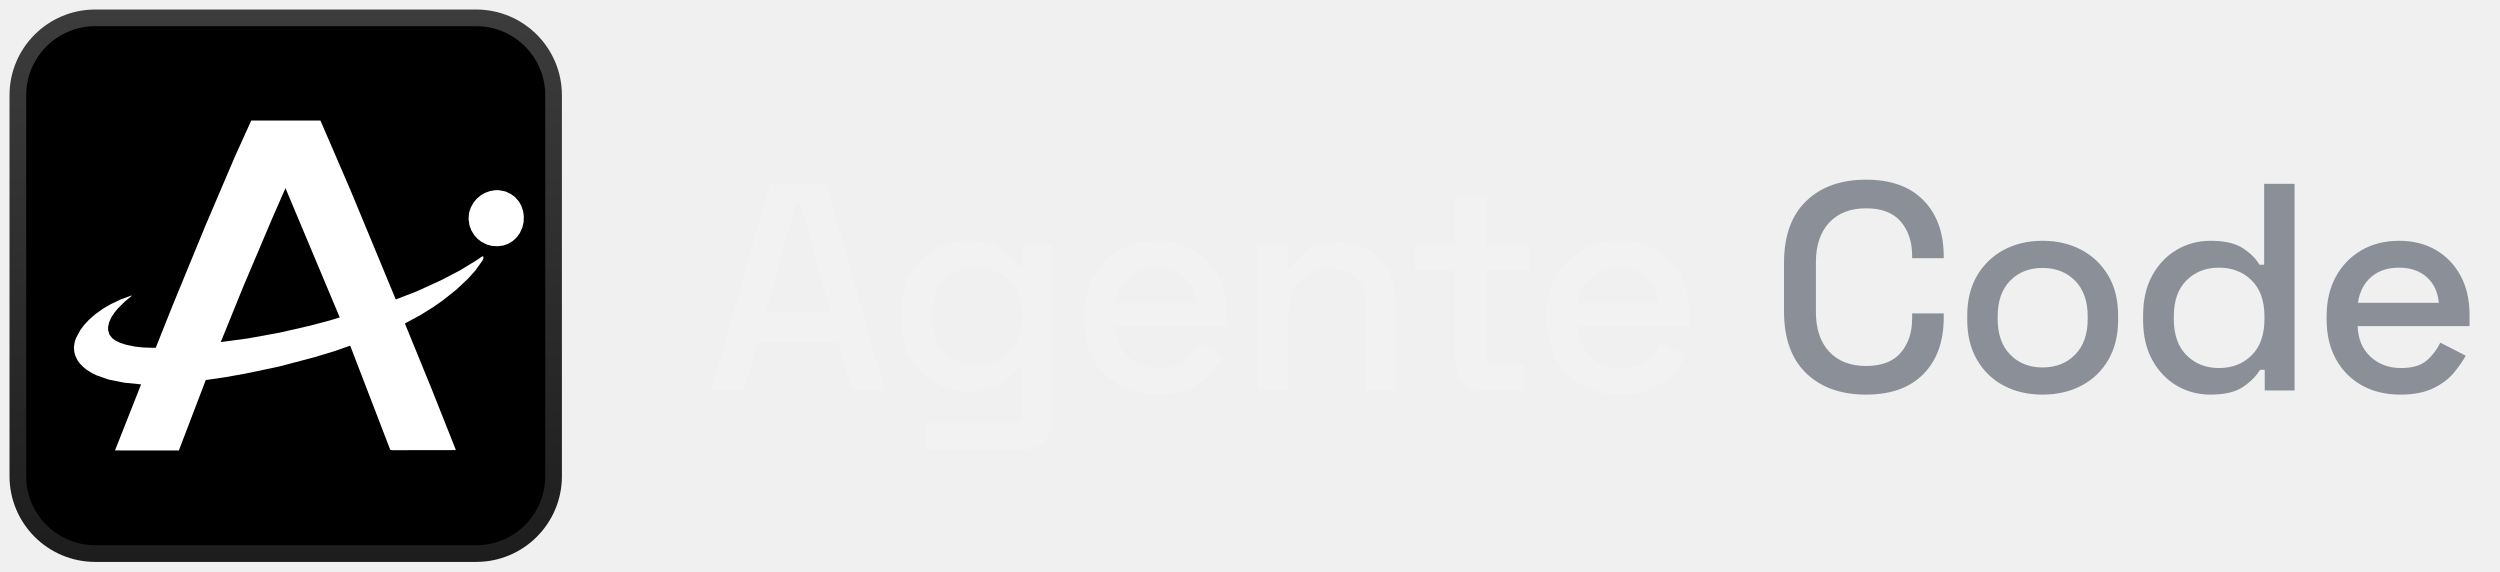
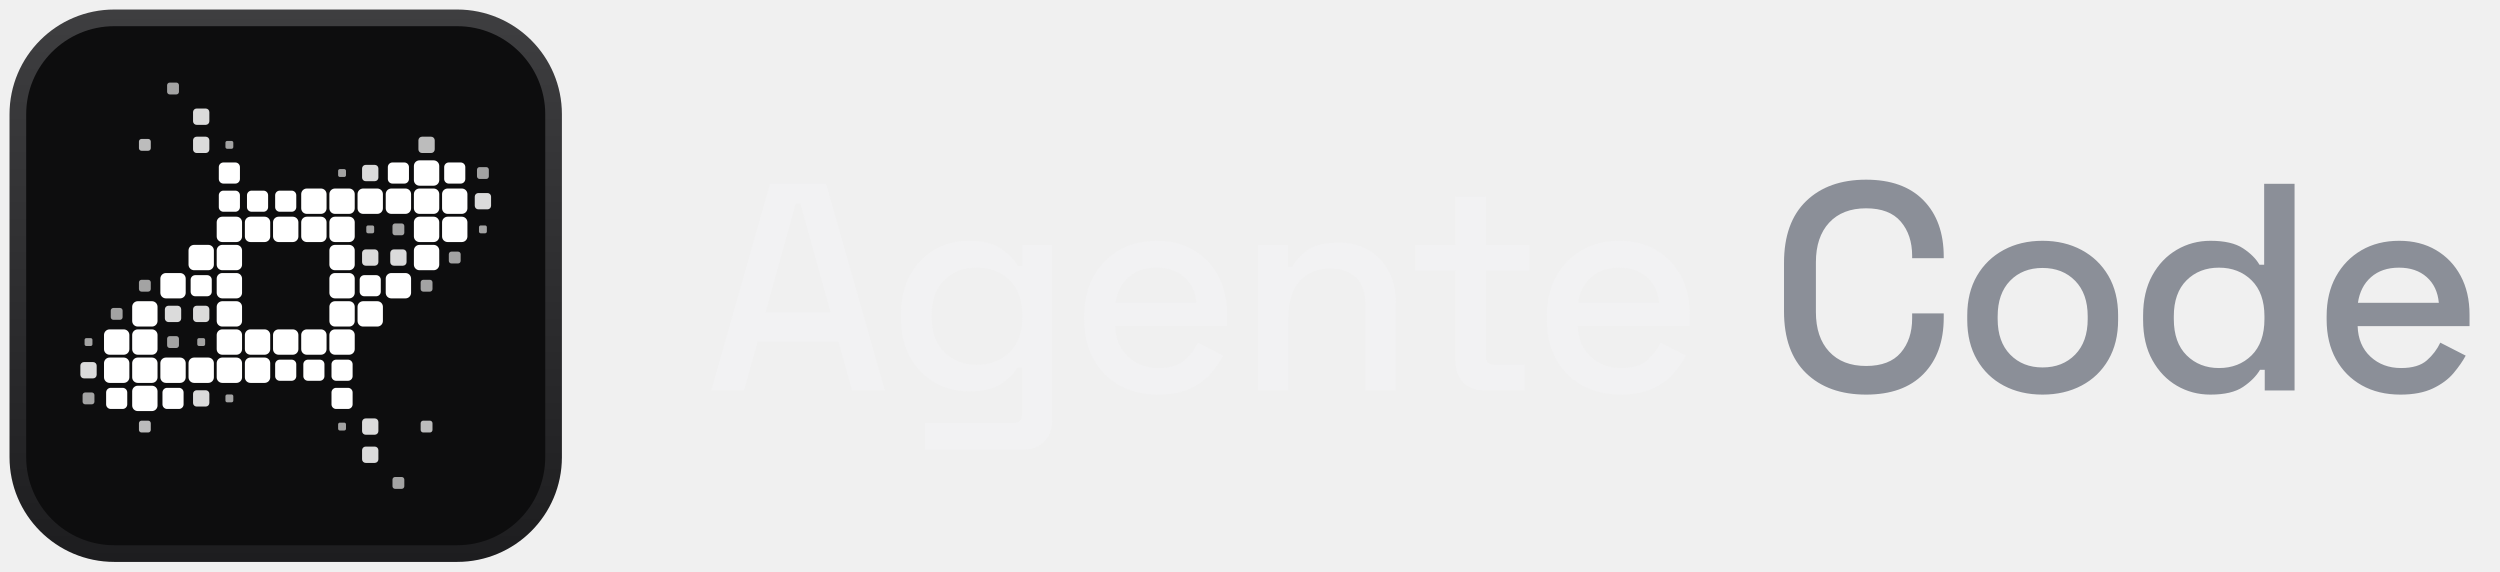
<svg xmlns="http://www.w3.org/2000/svg" width="525" height="120">
  <defs>
    <linearGradient id="rim" x1="0" y1="0" x2="0" y2="1" gradientUnits="userSpaceOnUse" gradientTransform="matrix(116 0 0 116 2 2)">
-       <stop offset="0" stop-color="#3c3c3c" />
-       <stop offset="1" stop-color="#1d1d1d" />
+       <stop offset="0" stop-color="#3e3e40" />
+       <stop offset="1" stop-color="#1d1d1f" />
    </linearGradient>
  </defs>
-   <path fill="url(#rim)" stroke="none" d="M 20 2 L 100 2 C 109.941 2 118 10.059 118 20 L 118 100 C 118 109.941 109.941 118 100 118 L 20 118 C 10.059 118 2 109.941 2 100 L 2 20 C 2 10.059 10.059 2 20 2 Z" />
-   <path fill="#000000" stroke="none" d="M 20 5.5 L 100 5.5 C 108.008 5.5 114.5 11.992 114.5 20 L 114.5 100 C 114.5 108.008 108.008 114.5 100 114.5 L 20 114.5 C 11.992 114.5 5.5 108.008 5.5 100 L 5.5 20 C 5.5 11.992 11.992 5.5 20 5.5 Z" />
-   <path fill="#ffffff" fill-rule="evenodd" stroke="none" d="M 52.76 25.31 L 67.29 25.31 L 73.65 40.05 L 83.11 62.88 L 87.42 61.23 L 92.68 58.82 L 96.7 56.72 L 100.14 54.61 L 101.2 53.88 L 101.39 53.83 L 101.53 53.92 L 101.51 54.31 L 101.33 54.69 L 99.86 56.77 L 98.28 58.52 L 95.93 60.74 L 93.06 63.03 L 91.15 64.38 L 88.37 66.12 L 85.12 67.88 L 85.05 67.99 L 90.68 81.77 L 95.74 94.52 L 82.34 94.54 L 81.96 94.48 L 73.65 72.87 L 73.54 72.64 L 73.44 72.62 L 70.48 73.66 L 66.17 74.98 L 58.52 76.99 L 51.63 78.44 L 47.32 79.21 L 43.21 79.81 L 37.56 94.6 L 24.15 94.59 L 29.63 80.72 L 26.08 80.36 L 22.73 79.69 L 20.24 78.8 L 19.28 78.33 L 18.23 77.68 L 17.39 76.99 L 16.67 76.22 L 16.27 75.65 L 15.81 74.69 L 15.6 73.92 L 15.52 72.87 L 15.71 71.72 L 15.98 70.96 L 16.86 69.33 L 17.64 68.28 L 18.71 67.12 L 20.05 65.95 L 21.67 64.8 L 23.3 63.86 L 25.31 62.9 L 27.61 62.05 L 27.64 62.15 L 26.27 63.28 L 24.74 64.79 L 24.07 65.6 L 23.38 66.65 L 22.91 67.7 L 22.7 68.66 L 22.71 69.33 L 22.99 70.29 L 23.59 71.04 L 24.26 71.53 L 25.31 72.03 L 26.46 72.39 L 28.37 72.79 L 30 72.97 L 32.58 73.05 L 32.73 72.97 L 36.28 64.07 L 43.09 47.51 L 49.33 32.88 Z M 59.95 39.51 L 57.24 45.69 L 51.03 60.33 L 46.36 71.84 L 52.11 71.06 L 58.8 69.84 L 65.12 68.39 L 69.43 67.25 L 71.34 66.65 Z M 103.89 39.95 L 104.74 39.93 L 106.17 40.21 L 107.22 40.71 L 108.09 41.32 L 108.99 42.34 L 109.47 43.21 L 109.86 44.35 L 110 45.41 L 109.96 46.65 L 109.69 47.8 L 109.16 48.95 L 108.47 49.89 L 107.7 50.6 L 106.75 51.18 L 105.79 51.54 L 104.55 51.71 L 103.3 51.64 L 102.25 51.36 L 101.1 50.78 L 100.24 50.12 L 99.55 49.33 L 98.98 48.37 L 98.58 47.32 L 98.4 45.98 L 98.49 44.74 L 98.86 43.59 L 99.44 42.54 L 100.05 41.81 L 101 40.98 L 101.87 40.49 L 102.92 40.12 Z" />
+   <path fill="url(#rim)" stroke="none" d="M 24 2 L 96 2 C 108.15 2 118 11.85 118 24 L 118 96 C 118 108.15 108.15 118 96 118 L 24 118 C 11.85 118 2 108.15 2 96 L 2 24 C 2 11.85 11.85 2 24 2 Z" />
+   <path fill="#0d0d0e" stroke="none" d="M 24 5.5 L 96 5.5 C 106.217 5.5 114.5 13.783 114.5 24 L 114.5 96 C 114.5 106.217 106.217 114.5 96 114.5 L 24 114.5 C 13.783 114.5 5.5 106.217 5.5 96 L 5.5 24 C 5.5 13.783 13.783 5.5 24 5.5 Z" />
+   <g transform="matrix(0.87 0 0 0.87 7.8 7.8)">
+     <path fill="#ffffff" fill-opacity="0.62" stroke="none" d="M 32 10.97 L 33.6 10.97 C 33.767 10.97 33.927 11.036 34.045 11.155 C 34.164 11.273 34.23 11.433 34.23 11.6 L 34.23 13.2 C 34.23 13.367 34.164 13.527 34.045 13.645 C 33.927 13.764 33.767 13.83 33.6 13.83 L 32 13.83 C 31.652 13.83 31.37 13.548 31.37 13.2 L 31.37 11.6 C 31.37 11.252 31.652 10.97 32 10.97 Z" />
+     <path fill="#ffffff" fill-opacity="0.85" stroke="none" d="M 38.5 17.23 L 40.7 17.23 C 41.18 17.23 41.57 17.62 41.57 18.1 L 41.57 20.3 C 41.57 20.78 41.18 21.17 40.7 21.17 L 38.5 21.17 C 38.02 21.17 37.63 20.78 37.63 20.3 L 37.63 18.1 C 37.63 17.62 38.02 17.23 38.5 17.23 Z" />
+     <path fill="#ffffff" fill-opacity="0.72" stroke="none" d="M 25.2 24.57 L 26.8 24.57 C 27.148 24.57 27.43 24.852 27.43 25.2 L 27.43 26.8 C 27.43 27.148 27.148 27.43 26.8 27.43 L 25.2 27.43 C 24.852 27.43 24.57 27.148 24.57 26.8 L 24.57 25.2 C 24.57 24.852 24.852 24.57 25.2 24.57 Z" />
+     <path fill="#ffffff" fill-opacity="0.85" stroke="none" d="M 38.5 24.03 L 40.7 24.03 C 41.18 24.03 41.57 24.42 41.57 24.9 L 41.57 27.1 C 41.57 27.58 41.18 27.97 40.7 27.97 L 38.5 27.97 C 38.02 27.97 37.63 27.58 37.63 27.1 L 37.63 24.9 C 37.63 24.42 38.02 24.03 38.5 24.03 Z" />
+     <path fill="#ffffff" fill-opacity="0.62" stroke="none" d="M 45.87 25.05 L 46.93 25.05 C 47.162 25.05 47.35 25.238 47.35 25.47 L 47.35 26.53 C 47.35 26.762 47.162 26.95 46.93 26.95 L 45.87 26.95 C 45.638 26.95 45.45 26.762 45.45 26.53 L 45.45 25.47 C 45.45 25.238 45.638 25.05 45.87 25.05 Z" />
+     <path fill="#ffffff" fill-opacity="0.72" stroke="none" d="M 92.9 24.03 L 95.1 24.03 C 95.331 24.03 95.552 24.122 95.715 24.285 C 95.878 24.448 95.97 24.669 95.97 24.9 L 95.97 27.1 C 95.97 27.331 95.878 27.552 95.715 27.715 C 95.552 27.878 95.331 27.97 95.1 27.97 L 92.9 27.97 C 92.669 27.97 92.448 27.878 92.285 27.715 C 92.122 27.552 92.03 27.331 92.03 27.1 L 92.03 24.9 C 92.03 24.669 92.122 24.448 92.285 24.285 C 92.448 24.122 92.669 24.03 92.9 24.03 Z" />
+     <path fill="#ffffff" stroke="none" d="M 44.97 30.25 L 47.83 30.25 C 48.449 30.25 48.95 30.751 48.95 31.37 L 48.95 34.23 C 48.95 34.849 48.449 35.35 47.83 35.35 L 44.97 35.35 C 44.351 35.35 43.85 34.849 43.85 34.23 L 43.85 31.37 C 43.85 30.751 44.351 30.25 44.97 30.25 Z" />
+     <path fill="#ffffff" fill-opacity="0.62" stroke="none" d="M 73.07 31.85 L 74.13 31.85 C 74.362 31.85 74.55 32.038 74.55 32.27 L 74.55 33.33 C 74.55 33.562 74.362 33.75 74.13 33.75 L 73.07 33.75 C 72.838 33.75 72.65 33.562 72.65 33.33 L 72.65 32.27 C 72.65 32.038 72.838 31.85 73.07 31.85 Z" />
+     <path fill="#ffffff" fill-opacity="0.85" stroke="none" d="M 79.3 30.83 L 81.5 30.83 C 81.731 30.83 81.952 30.922 82.115 31.085 C 82.278 31.248 82.37 31.469 82.37 31.7 L 82.37 33.9 C 82.37 34.131 82.278 34.352 82.115 34.515 C 81.952 34.678 81.731 34.77 81.5 34.77 L 79.3 34.77 C 79.069 34.77 78.848 34.678 78.685 34.515 C 78.522 34.352 78.43 34.131 78.43 33.9 L 78.43 31.7 C 78.43 31.469 78.522 31.248 78.685 31.085 C 78.848 30.922 79.069 30.83 79.3 30.83 Z" />
+     <path fill="#ffffff" stroke="none" d="M 85.77 30.25 L 88.63 30.25 C 88.927 30.25 89.212 30.368 89.422 30.578 C 89.632 30.788 89.75 31.073 89.75 31.37 L 89.75 34.23 C 89.75 34.527 89.632 34.812 89.422 35.022 C 89.212 35.232 88.927 35.35 88.63 35.35 L 85.77 35.35 C 85.473 35.35 85.188 35.232 84.978 35.022 C 84.768 34.812 84.65 34.527 84.65 34.23 L 84.65 31.37 C 84.65 31.073 84.768 30.788 84.978 30.578 C 85.188 30.368 85.473 30.25 85.77 30.25 Z" />
+     <path fill="#ffffff" stroke="none" d="M 92.29 29.74 L 95.71 29.74 C 96.456 29.74 97.06 30.344 97.06 31.09 L 97.06 34.51 C 97.06 35.256 96.456 35.86 95.71 35.86 L 92.29 35.86 C 91.544 35.86 90.94 35.256 90.94 34.51 L 90.94 31.09 C 90.94 30.344 91.544 29.74 92.29 29.74 Z" />
+     <path fill="#ffffff" stroke="none" d="M 99.37 30.25 L 102.23 30.25 C 102.527 30.25 102.812 30.368 103.022 30.578 C 103.232 30.788 103.35 31.073 103.35 31.37 L 103.35 34.23 C 103.35 34.527 103.232 34.812 103.022 35.022 C 102.812 35.232 102.527 35.35 102.23 35.35 L 99.37 35.35 C 99.073 35.35 98.788 35.232 98.578 35.022 C 98.368 34.812 98.25 34.527 98.25 34.23 L 98.25 31.37 C 98.25 31.073 98.368 30.788 98.578 30.578 C 98.788 30.368 99.073 30.25 99.37 30.25 Z" />
+     <path fill="#ffffff" fill-opacity="0.62" stroke="none" d="M 106.8 31.37 L 108.4 31.37 C 108.748 31.37 109.03 31.652 109.03 32 L 109.03 33.6 C 109.03 33.948 108.748 34.23 108.4 34.23 L 106.8 34.23 C 106.452 34.23 106.17 33.948 106.17 33.6 L 106.17 32 C 106.17 31.652 106.452 31.37 106.8 31.37 Z" />
+     <path fill="#ffffff" stroke="none" d="M 44.97 37.05 L 47.83 37.05 C 48.449 37.05 48.95 37.551 48.95 38.17 L 48.95 41.03 C 48.95 41.649 48.449 42.15 47.83 42.15 L 44.97 42.15 C 44.351 42.15 43.85 41.649 43.85 41.03 L 43.85 38.17 C 43.85 37.551 44.351 37.05 44.97 37.05 Z" />
+     <path fill="#ffffff" stroke="none" d="M 51.77 37.05 L 54.63 37.05 C 55.249 37.05 55.75 37.551 55.75 38.17 L 55.75 41.03 C 55.75 41.649 55.249 42.15 54.63 42.15 L 51.77 42.15 C 51.151 42.15 50.65 41.649 50.65 41.03 L 50.65 38.17 C 50.65 37.551 51.151 37.05 51.77 37.05 Z" />
+     <path fill="#ffffff" stroke="none" d="M 58.57 37.05 L 61.43 37.05 C 62.049 37.05 62.55 37.551 62.55 38.17 L 62.55 41.03 C 62.55 41.649 62.049 42.15 61.43 42.15 L 58.57 42.15 C 57.951 42.15 57.45 41.649 57.45 41.03 L 57.45 38.17 C 57.45 37.551 57.951 37.05 58.57 37.05 Z" />
+     <path fill="#ffffff" stroke="none" d="M 65.09 36.54 L 68.51 36.54 C 69.256 36.54 69.86 37.144 69.86 37.89 L 69.86 41.31 C 69.86 42.056 69.256 42.66 68.51 42.66 L 65.09 42.66 C 64.732 42.66 64.389 42.518 64.135 42.265 C 63.882 42.011 63.74 41.668 63.74 41.31 L 63.74 37.89 C 63.74 37.532 63.882 37.189 64.135 36.935 C 64.389 36.682 64.732 36.54 65.09 36.54 Z" />
+     <path fill="#ffffff" stroke="none" d="M 71.89 36.54 L 75.31 36.54 C 76.056 36.54 76.66 37.144 76.66 37.89 L 76.66 41.31 C 76.66 42.056 76.056 42.66 75.31 42.66 L 71.89 42.66 C 71.144 42.66 70.54 42.056 70.54 41.31 L 70.54 37.89 C 70.54 37.144 71.144 36.54 71.89 36.54 Z" />
+     <path fill="#ffffff" stroke="none" d="M 78.69 36.54 L 82.11 36.54 C 82.856 36.54 83.46 37.144 83.46 37.89 L 83.46 41.31 C 83.46 42.056 82.856 42.66 82.11 42.66 L 78.69 42.66 C 77.944 42.66 77.34 42.056 77.34 41.31 L 77.34 37.89 C 77.34 37.144 77.944 36.54 78.69 36.54 Z" />
+     <path fill="#ffffff" stroke="none" d="M 85.49 36.54 L 88.91 36.54 C 89.656 36.54 90.26 37.144 90.26 37.89 L 90.26 41.31 C 90.26 42.056 89.656 42.66 88.91 42.66 L 85.49 42.66 C 84.744 42.66 84.14 42.056 84.14 41.31 L 84.14 37.89 C 84.14 37.144 84.744 36.54 85.49 36.54 Z" />
+     <path fill="#ffffff" stroke="none" d="M 92.29 36.54 L 95.71 36.54 C 96.456 36.54 97.06 37.144 97.06 37.89 L 97.06 41.31 C 97.06 42.056 96.456 42.66 95.71 42.66 L 92.29 42.66 C 91.544 42.66 90.94 42.056 90.94 41.31 L 90.94 37.89 C 90.94 37.144 91.544 36.54 92.29 36.54 Z" />
+     <path fill="#ffffff" stroke="none" d="M 99.09 36.54 L 102.51 36.54 C 103.256 36.54 103.86 37.144 103.86 37.89 L 103.86 41.31 C 103.86 42.056 103.256 42.66 102.51 42.66 L 99.09 42.66 C 98.344 42.66 97.74 42.056 97.74 41.31 L 97.74 37.89 C 97.74 37.144 98.344 36.54 99.09 36.54 Z" />
+     <path fill="#ffffff" fill-opacity="0.85" stroke="none" d="M 106.5 37.63 L 108.7 37.63 C 108.931 37.63 109.152 37.722 109.315 37.885 C 109.478 38.048 109.57 38.269 109.57 38.5 L 109.57 40.7 C 109.57 40.931 109.478 41.152 109.315 41.315 C 109.152 41.478 108.931 41.57 108.7 41.57 L 106.5 41.57 C 106.269 41.57 106.048 41.478 105.885 41.315 C 105.722 41.152 105.63 40.931 105.63 40.7 L 105.63 38.5 C 105.63 38.269 105.722 38.048 105.885 37.885 C 106.048 37.722 106.269 37.63 106.5 37.63 Z" />
+     <path fill="#ffffff" stroke="none" d="M 44.69 43.34 L 48.11 43.34 C 48.856 43.34 49.46 43.944 49.46 44.69 L 49.46 48.11 C 49.46 48.856 48.856 49.46 48.11 49.46 L 44.69 49.46 C 43.944 49.46 43.34 48.856 43.34 48.11 L 43.34 44.69 C 43.34 43.944 43.944 43.34 44.69 43.34 Z" />
+     <path fill="#ffffff" stroke="none" d="M 51.49 43.34 L 54.91 43.34 C 55.656 43.34 56.26 43.944 56.26 44.69 L 56.26 48.11 C 56.26 48.856 55.656 49.46 54.91 49.46 L 51.49 49.46 C 50.744 49.46 50.14 48.856 50.14 48.11 L 50.14 44.69 C 50.14 43.944 50.744 43.34 51.49 43.34 Z" />
+     <path fill="#ffffff" stroke="none" d="M 58.29 43.34 L 61.71 43.34 C 62.456 43.34 63.06 43.944 63.06 44.69 L 63.06 48.11 C 63.06 48.856 62.456 49.46 61.71 49.46 L 58.29 49.46 C 57.544 49.46 56.94 48.856 56.94 48.11 L 56.94 44.69 C 56.94 43.944 57.544 43.34 58.29 43.34 Z" />
+     <path fill="#ffffff" stroke="none" d="M 65.09 43.34 L 68.51 43.34 C 69.256 43.34 69.86 43.944 69.86 44.69 L 69.86 48.11 C 69.86 48.856 69.256 49.46 68.51 49.46 L 65.09 49.46 C 64.732 49.46 64.389 49.318 64.135 49.065 C 63.882 48.811 63.74 48.468 63.74 48.11 L 63.74 44.69 C 63.74 44.332 63.882 43.989 64.135 43.735 C 64.389 43.482 64.732 43.34 65.09 43.34 Z" />
+     <path fill="#ffffff" stroke="none" d="M 71.89 43.34 L 75.31 43.34 C 76.056 43.34 76.66 43.944 76.66 44.69 L 76.66 48.11 C 76.66 48.856 76.056 49.46 75.31 49.46 L 71.89 49.46 C 71.144 49.46 70.54 48.856 70.54 48.11 L 70.54 44.69 C 70.54 43.944 71.144 43.34 71.89 43.34 Z" />
+     <path fill="#ffffff" fill-opacity="0.62" stroke="none" d="M 79.87 45.45 L 80.93 45.45 C 81.162 45.45 81.35 45.638 81.35 45.87 L 81.35 46.93 C 81.35 47.162 81.162 47.35 80.93 47.35 L 79.87 47.35 C 79.638 47.35 79.45 47.162 79.45 46.93 L 79.45 45.87 C 79.45 45.638 79.638 45.45 79.87 45.45 Z" />
+     <path fill="#ffffff" fill-opacity="0.62" stroke="none" d="M 86.4 44.97 L 88 44.97 C 88.348 44.97 88.63 45.252 88.63 45.6 L 88.63 47.2 C 88.63 47.548 88.348 47.83 88 47.83 L 86.4 47.83 C 86.052 47.83 85.77 47.548 85.77 47.2 L 85.77 45.6 C 85.77 45.252 86.052 44.97 86.4 44.97 Z" />
+     <path fill="#ffffff" stroke="none" d="M 92.29 43.34 L 95.71 43.34 C 96.456 43.34 97.06 43.944 97.06 44.69 L 97.06 48.11 C 97.06 48.856 96.456 49.46 95.71 49.46 L 92.29 49.46 C 91.544 49.46 90.94 48.856 90.94 48.11 L 90.94 44.69 C 90.94 43.944 91.544 43.34 92.29 43.34 Z" />
+     <path fill="#ffffff" stroke="none" d="M 99.09 43.34 L 102.51 43.34 C 103.256 43.34 103.86 43.944 103.86 44.69 L 103.86 48.11 C 103.86 48.856 103.256 49.46 102.51 49.46 L 99.09 49.46 C 98.344 49.46 97.74 48.856 97.74 48.11 L 97.74 44.69 C 97.74 43.944 98.344 43.34 99.09 43.34 Z" />
+     <path fill="#ffffff" fill-opacity="0.62" stroke="none" d="M 107.07 45.45 L 108.13 45.45 C 108.362 45.45 108.55 45.638 108.55 45.87 L 108.55 46.93 C 108.55 47.162 108.362 47.35 108.13 47.35 L 107.07 47.35 C 106.838 47.35 106.65 47.162 106.65 46.93 L 106.65 45.87 C 106.65 45.638 106.838 45.45 107.07 45.45 Z" />
+     <path fill="#ffffff" stroke="none" d="M 37.89 50.14 L 41.31 50.14 C 42.056 50.14 42.66 50.744 42.66 51.49 L 42.66 54.91 C 42.66 55.656 42.056 56.26 41.31 56.26 L 37.89 56.26 C 37.144 56.26 36.54 55.656 36.54 54.91 L 36.54 51.49 C 36.54 50.744 37.144 50.14 37.89 50.14 Z" />
+     <path fill="#ffffff" stroke="none" d="M 44.69 50.14 L 48.11 50.14 C 48.856 50.14 49.46 50.744 49.46 51.49 L 49.46 54.91 C 49.46 55.656 48.856 56.26 48.11 56.26 L 44.69 56.26 C 43.944 56.26 43.34 55.656 43.34 54.91 L 43.34 51.49 C 43.34 50.744 43.944 50.14 44.69 50.14 Z" />
+     <path fill="#ffffff" stroke="none" d="M 71.89 50.14 L 75.31 50.14 C 76.056 50.14 76.66 50.744 76.66 51.49 L 76.66 54.91 C 76.66 55.656 76.056 56.26 75.31 56.26 L 71.89 56.26 C 71.144 56.26 70.54 55.656 70.54 54.91 L 70.54 51.49 C 70.54 50.744 71.144 50.14 71.89 50.14 Z" />
+     <path fill="#ffffff" fill-opacity="0.85" stroke="none" d="M 79.3 51.23 L 81.5 51.23 C 81.731 51.23 81.952 51.322 82.115 51.485 C 82.278 51.648 82.37 51.869 82.37 52.1 L 82.37 54.3 C 82.37 54.531 82.278 54.752 82.115 54.915 C 81.952 55.078 81.731 55.17 81.5 55.17 L 79.3 55.17 C 79.069 55.17 78.848 55.078 78.685 54.915 C 78.522 54.752 78.43 54.531 78.43 54.3 L 78.43 52.1 C 78.43 51.869 78.522 51.648 78.685 51.485 C 78.848 51.322 79.069 51.23 79.3 51.23 Z" />
+     <path fill="#ffffff" fill-opacity="0.85" stroke="none" d="M 86.1 51.23 L 88.3 51.23 C 88.531 51.23 88.752 51.322 88.915 51.485 C 89.078 51.648 89.17 51.869 89.17 52.1 L 89.17 54.3 C 89.17 54.531 89.078 54.752 88.915 54.915 C 88.752 55.078 88.531 55.17 88.3 55.17 L 86.1 55.17 C 85.869 55.17 85.648 55.078 85.485 54.915 C 85.322 54.752 85.23 54.531 85.23 54.3 L 85.23 52.1 C 85.23 51.869 85.322 51.648 85.485 51.485 C 85.648 51.322 85.869 51.23 86.1 51.23 Z" />
+     <path fill="#ffffff" stroke="none" d="M 92.29 50.14 L 95.71 50.14 C 96.456 50.14 97.06 50.744 97.06 51.49 L 97.06 54.91 C 97.06 55.656 96.456 56.26 95.71 56.26 L 92.29 56.26 C 91.544 56.26 90.94 55.656 90.94 54.91 L 90.94 51.49 C 90.94 50.744 91.544 50.14 92.29 50.14 Z" />
+     <path fill="#ffffff" fill-opacity="0.62" stroke="none" d="M 100 51.77 L 101.6 51.77 C 101.948 51.77 102.23 52.052 102.23 52.4 L 102.23 54 C 102.23 54.348 101.948 54.63 101.6 54.63 L 100 54.63 C 99.652 54.63 99.37 54.348 99.37 54 L 99.37 52.4 C 99.37 52.052 99.652 51.77 100 51.77 Z" />
+     <path fill="#ffffff" fill-opacity="0.62" stroke="none" d="M 25.2 58.57 L 26.8 58.57 C 27.148 58.57 27.43 58.852 27.43 59.2 L 27.43 60.8 C 27.43 61.148 27.148 61.43 26.8 61.43 L 25.2 61.43 C 24.852 61.43 24.57 61.148 24.57 60.8 L 24.57 59.2 C 24.57 58.852 24.852 58.57 25.2 58.57 Z" />
+     <path fill="#ffffff" stroke="none" d="M 31.09 56.94 L 34.51 56.94 C 35.256 56.94 35.86 57.544 35.86 58.29 L 35.86 61.71 C 35.86 62.456 35.256 63.06 34.51 63.06 L 31.09 63.06 C 30.344 63.06 29.74 62.456 29.74 61.71 L 29.74 58.29 C 29.74 57.544 30.344 56.94 31.09 56.94 Z" />
+     <path fill="#ffffff" stroke="none" d="M 38.17 57.45 L 41.03 57.45 C 41.649 57.45 42.15 57.951 42.15 58.57 L 42.15 61.43 C 42.15 62.049 41.649 62.55 41.03 62.55 L 38.17 62.55 C 37.551 62.55 37.05 62.049 37.05 61.43 L 37.05 58.57 C 37.05 57.951 37.551 57.45 38.17 57.45 Z" />
+     <path fill="#ffffff" stroke="none" d="M 44.69 56.94 L 48.11 56.94 C 48.856 56.94 49.46 57.544 49.46 58.29 L 49.46 61.71 C 49.46 62.456 48.856 63.06 48.11 63.06 L 44.69 63.06 C 43.944 63.06 43.34 62.456 43.34 61.71 L 43.34 58.29 C 43.34 57.544 43.944 56.94 44.69 56.94 Z" />
+     <path fill="#ffffff" stroke="none" d="M 71.89 56.94 L 75.31 56.94 C 76.056 56.94 76.66 57.544 76.66 58.29 L 76.66 61.71 C 76.66 62.456 76.056 63.06 75.31 63.06 L 71.89 63.06 C 71.144 63.06 70.54 62.456 70.54 61.71 L 70.54 58.29 C 70.54 57.544 71.144 56.94 71.89 56.94 Z" />
+     <path fill="#ffffff" stroke="none" d="M 78.97 57.45 L 81.83 57.45 C 82.127 57.45 82.412 57.568 82.622 57.778 C 82.832 57.988 82.95 58.273 82.95 58.57 L 82.95 61.43 C 82.95 61.727 82.832 62.012 82.622 62.222 C 82.412 62.432 82.127 62.55 81.83 62.55 L 78.97 62.55 C 78.673 62.55 78.388 62.432 78.178 62.222 C 77.968 62.012 77.85 61.727 77.85 61.43 L 77.85 58.57 C 77.85 58.273 77.968 57.988 78.178 57.778 C 78.388 57.568 78.673 57.45 78.97 57.45 Z" />
+     <path fill="#ffffff" stroke="none" d="M 85.49 56.94 L 88.91 56.94 C 89.656 56.94 90.26 57.544 90.26 58.29 L 90.26 61.71 C 90.26 62.456 89.656 63.06 88.91 63.06 L 85.49 63.06 C 84.744 63.06 84.14 62.456 84.14 61.71 L 84.14 58.29 C 84.14 57.544 84.744 56.94 85.49 56.94 Z" />
+     <path fill="#ffffff" fill-opacity="0.62" stroke="none" d="M 93.2 58.57 L 94.8 58.57 C 95.148 58.57 95.43 58.852 95.43 59.2 L 95.43 60.8 C 95.43 61.148 95.148 61.43 94.8 61.43 L 93.2 61.43 C 92.852 61.43 92.57 61.148 92.57 60.8 L 92.57 59.2 C 92.57 58.852 92.852 58.57 93.2 58.57 Z" />
+     <path fill="#ffffff" fill-opacity="0.62" stroke="none" d="M 18.4 65.37 L 20 65.37 C 20.348 65.37 20.63 65.652 20.63 66 L 20.63 67.6 C 20.63 67.948 20.348 68.23 20 68.23 L 18.4 68.23 C 18.052 68.23 17.77 67.948 17.77 67.6 L 17.77 66 C 17.77 65.652 18.052 65.37 18.4 65.37 Z" />
+     <path fill="#ffffff" stroke="none" d="M 24.29 63.74 L 27.71 63.74 C 28.068 63.74 28.411 63.882 28.665 64.135 C 28.918 64.389 29.06 64.732 29.06 65.09 L 29.06 68.51 C 29.06 69.256 28.456 69.86 27.71 69.86 L 24.29 69.86 C 23.544 69.86 22.94 69.256 22.94 68.51 L 22.94 65.09 C 22.94 64.732 23.082 64.389 23.335 64.135 C 23.589 63.882 23.932 63.74 24.29 63.74 Z" />
+     <path fill="#ffffff" fill-opacity="0.85" stroke="none" d="M 31.7 64.83 L 33.9 64.83 C 34.131 64.83 34.352 64.922 34.515 65.085 C 34.678 65.248 34.77 65.469 34.77 65.7 L 34.77 67.9 C 34.77 68.131 34.678 68.352 34.515 68.515 C 34.352 68.678 34.131 68.77 33.9 68.77 L 31.7 68.77 C 31.469 68.77 31.248 68.678 31.085 68.515 C 30.922 68.352 30.83 68.131 30.83 67.9 L 30.83 65.7 C 30.83 65.469 30.922 65.248 31.085 65.085 C 31.248 64.922 31.469 64.83 31.7 64.83 Z" />
+     <path fill="#ffffff" fill-opacity="0.85" stroke="none" d="M 38.5 64.83 L 40.7 64.83 C 40.931 64.83 41.152 64.922 41.315 65.085 C 41.478 65.248 41.57 65.469 41.57 65.7 L 41.57 67.9 C 41.57 68.131 41.478 68.352 41.315 68.515 C 41.152 68.678 40.931 68.77 40.7 68.77 L 38.5 68.77 C 38.269 68.77 38.048 68.678 37.885 68.515 C 37.722 68.352 37.63 68.131 37.63 67.9 L 37.63 65.7 C 37.63 65.469 37.722 65.248 37.885 65.085 C 38.048 64.922 38.269 64.83 38.5 64.83 Z" />
+     <path fill="#ffffff" stroke="none" d="M 44.69 63.74 L 48.11 63.74 C 48.468 63.74 48.811 63.882 49.065 64.135 C 49.318 64.389 49.46 64.732 49.46 65.09 L 49.46 68.51 C 49.46 69.256 48.856 69.86 48.11 69.86 L 44.69 69.86 C 43.944 69.86 43.34 69.256 43.34 68.51 L 43.34 65.09 C 43.34 64.732 43.482 64.389 43.735 64.135 C 43.989 63.882 44.332 63.74 44.69 63.74 Z" />
+     <path fill="#ffffff" stroke="none" d="M 71.89 63.74 L 75.31 63.74 C 75.668 63.74 76.011 63.882 76.265 64.135 C 76.518 64.389 76.66 64.732 76.66 65.09 L 76.66 68.51 C 76.66 69.256 76.056 69.86 75.31 69.86 L 71.89 69.86 C 71.144 69.86 70.54 69.256 70.54 68.51 L 70.54 65.09 C 70.54 64.732 70.682 64.389 70.935 64.135 C 71.189 63.882 71.532 63.74 71.89 63.74 Z" />
+     <path fill="#ffffff" stroke="none" d="M 78.69 63.74 L 82.11 63.74 C 82.468 63.74 82.811 63.882 83.065 64.135 C 83.318 64.389 83.46 64.732 83.46 65.09 L 83.46 68.51 C 83.46 69.256 82.856 69.86 82.11 69.86 L 78.69 69.86 C 77.944 69.86 77.34 69.256 77.34 68.51 L 77.34 65.09 C 77.34 64.732 77.482 64.389 77.735 64.135 C 77.989 63.882 78.332 63.74 78.69 63.74 Z" />
+     <path fill="#ffffff" fill-opacity="0.62" stroke="none" d="M 11.87 72.65 L 12.93 72.65 C 13.162 72.65 13.35 72.838 13.35 73.07 L 13.35 74.13 C 13.35 74.362 13.162 74.55 12.93 74.55 L 11.87 74.55 C 11.638 74.55 11.45 74.362 11.45 74.13 L 11.45 73.07 C 11.45 72.838 11.638 72.65 11.87 72.65 Z" />
+     <path fill="#ffffff" stroke="none" d="M 17.49 70.54 L 20.91 70.54 C 21.656 70.54 22.26 71.144 22.26 71.89 L 22.26 75.31 C 22.26 76.056 21.656 76.66 20.91 76.66 L 17.49 76.66 C 16.744 76.66 16.14 76.056 16.14 75.31 L 16.14 71.89 C 16.14 71.144 16.744 70.54 17.49 70.54 Z" />
+     <path fill="#ffffff" stroke="none" d="M 24.29 70.54 L 27.71 70.54 C 28.456 70.54 29.06 71.144 29.06 71.89 L 29.06 75.31 C 29.06 76.056 28.456 76.66 27.71 76.66 L 24.29 76.66 C 23.544 76.66 22.94 76.056 22.94 75.31 L 22.94 71.89 C 22.94 71.144 23.544 70.54 24.29 70.54 Z" />
+     <path fill="#ffffff" fill-opacity="0.62" stroke="none" d="M 32 72.17 L 33.6 72.17 C 33.948 72.17 34.23 72.452 34.23 72.8 L 34.23 74.4 C 34.23 74.748 33.948 75.03 33.6 75.03 L 32 75.03 C 31.652 75.03 31.37 74.748 31.37 74.4 L 31.37 72.8 C 31.37 72.452 31.652 72.17 32 72.17 Z" />
+     <path fill="#ffffff" fill-opacity="0.62" stroke="none" d="M 39.07 72.65 L 40.13 72.65 C 40.362 72.65 40.55 72.838 40.55 73.07 L 40.55 74.13 C 40.55 74.362 40.362 74.55 40.13 74.55 L 39.07 74.55 C 38.838 74.55 38.65 74.362 38.65 74.13 L 38.65 73.07 C 38.65 72.838 38.838 72.65 39.07 72.65 Z" />
+     <path fill="#ffffff" stroke="none" d="M 44.69 70.54 L 48.11 70.54 C 48.856 70.54 49.46 71.144 49.46 71.89 L 49.46 75.31 C 49.46 76.056 48.856 76.66 48.11 76.66 L 44.69 76.66 C 43.944 76.66 43.34 76.056 43.34 75.31 L 43.34 71.89 C 43.34 71.144 43.944 70.54 44.69 70.54 Z" />
+     <path fill="#ffffff" stroke="none" d="M 51.49 70.54 L 54.91 70.54 C 55.656 70.54 56.26 71.144 56.26 71.89 L 56.26 75.31 C 56.26 76.056 55.656 76.66 54.91 76.66 L 51.49 76.66 C 50.744 76.66 50.14 76.056 50.14 75.31 L 50.14 71.89 C 50.14 71.144 50.744 70.54 51.49 70.54 Z" />
+     <path fill="#ffffff" stroke="none" d="M 58.29 70.54 L 61.71 70.54 C 62.456 70.54 63.06 71.144 63.06 71.89 L 63.06 75.31 C 63.06 76.056 62.456 76.66 61.71 76.66 L 58.29 76.66 C 57.544 76.66 56.94 76.056 56.94 75.31 L 56.94 71.89 C 56.94 71.144 57.544 70.54 58.29 70.54 Z" />
+     <path fill="#ffffff" stroke="none" d="M 65.09 70.54 L 68.51 70.54 C 69.256 70.54 69.86 71.144 69.86 71.89 L 69.86 75.31 C 69.86 76.056 69.256 76.66 68.51 76.66 L 65.09 76.66 C 64.732 76.66 64.389 76.518 64.135 76.265 C 63.882 76.011 63.74 75.668 63.74 75.31 L 63.74 71.89 C 63.74 71.532 63.882 71.189 64.135 70.935 C 64.389 70.682 64.732 70.54 65.09 70.54 Z" />
+     <path fill="#ffffff" stroke="none" d="M 71.89 70.54 L 75.31 70.54 C 76.056 70.54 76.66 71.144 76.66 71.89 L 76.66 75.31 C 76.66 76.056 76.056 76.66 75.31 76.66 L 71.89 76.66 C 71.144 76.66 70.54 76.056 70.54 75.31 L 70.54 71.89 C 70.54 71.144 71.144 70.54 71.89 70.54 Z" />
+     <path fill="#ffffff" fill-opacity="0.85" stroke="none" d="M 11.3 78.43 L 13.5 78.43 C 13.731 78.43 13.952 78.522 14.115 78.685 C 14.278 78.848 14.37 79.069 14.37 79.3 L 14.37 81.5 C 14.37 81.731 14.278 81.952 14.115 82.115 C 13.952 82.278 13.731 82.37 13.5 82.37 L 11.3 82.37 C 11.069 82.37 10.848 82.278 10.685 82.115 C 10.522 81.952 10.43 81.731 10.43 81.5 L 10.43 79.3 C 10.43 79.069 10.522 78.848 10.685 78.685 C 10.848 78.522 11.069 78.43 11.3 78.43 Z" />
+     <path fill="#ffffff" stroke="none" d="M 17.49 77.34 L 20.91 77.34 C 21.656 77.34 22.26 77.944 22.26 78.69 L 22.26 82.11 C 22.26 82.856 21.656 83.46 20.91 83.46 L 17.49 83.46 C 16.744 83.46 16.14 82.856 16.14 82.11 L 16.14 78.69 C 16.14 77.944 16.744 77.34 17.49 77.34 Z" />
+     <path fill="#ffffff" stroke="none" d="M 24.29 77.34 L 27.71 77.34 C 28.456 77.34 29.06 77.944 29.06 78.69 L 29.06 82.11 C 29.06 82.856 28.456 83.46 27.71 83.46 L 24.29 83.46 C 23.544 83.46 22.94 82.856 22.94 82.11 L 22.94 78.69 C 22.94 77.944 23.544 77.34 24.29 77.34 Z" />
+     <path fill="#ffffff" stroke="none" d="M 31.09 77.34 L 34.51 77.34 C 35.256 77.34 35.86 77.944 35.86 78.69 L 35.86 82.11 C 35.86 82.856 35.256 83.46 34.51 83.46 L 31.09 83.46 C 30.344 83.46 29.74 82.856 29.74 82.11 L 29.74 78.69 C 29.74 77.944 30.344 77.34 31.09 77.34 Z" />
+     <path fill="#ffffff" stroke="none" d="M 37.89 77.34 L 41.31 77.34 C 42.056 77.34 42.66 77.944 42.66 78.69 L 42.66 82.11 C 42.66 82.856 42.056 83.46 41.31 83.46 L 37.89 83.46 C 37.144 83.46 36.54 82.856 36.54 82.11 L 36.54 78.69 C 36.54 77.944 37.144 77.34 37.89 77.34 Z" />
+     <path fill="#ffffff" stroke="none" d="M 44.69 77.34 L 48.11 77.34 C 48.856 77.34 49.46 77.944 49.46 78.69 L 49.46 82.11 C 49.46 82.856 48.856 83.46 48.11 83.46 L 44.69 83.46 C 43.944 83.46 43.34 82.856 43.34 82.11 L 43.34 78.69 C 43.34 77.944 43.944 77.34 44.69 77.34 Z" />
+     <path fill="#ffffff" stroke="none" d="M 51.49 77.34 L 54.91 77.34 C 55.656 77.34 56.26 77.944 56.26 78.69 L 56.26 82.11 C 56.26 82.856 55.656 83.46 54.91 83.46 L 51.49 83.46 C 50.744 83.46 50.14 82.856 50.14 82.11 L 50.14 78.69 C 50.14 77.944 50.744 77.34 51.49 77.34 Z" />
+     <path fill="#ffffff" stroke="none" d="M 58.57 77.85 L 61.43 77.85 C 61.727 77.85 62.012 77.968 62.222 78.178 C 62.432 78.388 62.55 78.673 62.55 78.97 L 62.55 81.83 C 62.55 82.127 62.432 82.412 62.222 82.622 C 62.012 82.832 61.727 82.95 61.43 82.95 L 58.57 82.95 C 58.273 82.95 57.988 82.832 57.778 82.622 C 57.568 82.412 57.45 82.127 57.45 81.83 L 57.45 78.97 C 57.45 78.673 57.568 78.388 57.778 78.178 C 57.988 77.968 58.273 77.85 58.57 77.85 Z" />
+     <path fill="#ffffff" stroke="none" d="M 65.37 77.85 L 68.23 77.85 C 68.527 77.85 68.812 77.968 69.022 78.178 C 69.232 78.388 69.35 78.673 69.35 78.97 L 69.35 81.83 C 69.35 82.127 69.232 82.412 69.022 82.622 C 68.812 82.832 68.527 82.95 68.23 82.95 L 65.37 82.95 C 65.073 82.95 64.788 82.832 64.578 82.622 C 64.368 82.412 64.25 82.127 64.25 81.83 L 64.25 78.97 C 64.25 78.673 64.368 78.388 64.578 78.178 C 64.788 77.968 65.073 77.85 65.37 77.85 Z" />
+     <path fill="#ffffff" stroke="none" d="M 72.17 77.85 L 75.03 77.85 C 75.327 77.85 75.612 77.968 75.822 78.178 C 76.032 78.388 76.15 78.673 76.15 78.97 L 76.15 81.83 C 76.15 82.127 76.032 82.412 75.822 82.622 C 75.612 82.832 75.327 82.95 75.03 82.95 L 72.17 82.95 C 71.873 82.95 71.588 82.832 71.378 82.622 C 71.168 82.412 71.05 82.127 71.05 81.83 L 71.05 78.97 C 71.05 78.673 71.168 78.388 71.378 78.178 C 71.588 77.968 71.873 77.85 72.17 77.85 Z" />
+     <path fill="#ffffff" fill-opacity="0.62" stroke="none" d="M 11.6 85.77 L 13.2 85.77 C 13.548 85.77 13.83 86.052 13.83 86.4 L 13.83 88 C 13.83 88.348 13.548 88.63 13.2 88.63 L 11.6 88.63 C 11.252 88.63 10.97 88.348 10.97 88 L 10.97 86.4 C 10.97 86.052 11.252 85.77 11.6 85.77 Z" />
+     <path fill="#ffffff" stroke="none" d="M 17.77 84.65 L 20.63 84.65 C 20.927 84.65 21.212 84.768 21.422 84.978 C 21.632 85.188 21.75 85.473 21.75 85.77 L 21.75 88.63 C 21.75 88.927 21.632 89.212 21.422 89.422 C 21.212 89.632 20.927 89.75 20.63 89.75 L 17.77 89.75 C 17.473 89.75 17.188 89.632 16.978 89.422 C 16.768 89.212 16.65 88.927 16.65 88.63 L 16.65 85.77 C 16.65 85.473 16.768 85.188 16.978 84.978 C 17.188 84.768 17.473 84.65 17.77 84.65 Z" />
+     <path fill="#ffffff" stroke="none" d="M 24.29 84.14 L 27.71 84.14 C 28.456 84.14 29.06 84.744 29.06 85.49 L 29.06 88.91 C 29.06 89.656 28.456 90.26 27.71 90.26 L 24.29 90.26 C 23.544 90.26 22.94 89.656 22.94 88.91 L 22.94 85.49 C 22.94 84.744 23.544 84.14 24.29 84.14 Z" />
+     <path fill="#ffffff" stroke="none" d="M 31.37 84.65 L 34.23 84.65 C 34.527 84.65 34.812 84.768 35.022 84.978 C 35.232 85.188 35.35 85.473 35.35 85.77 L 35.35 88.63 C 35.35 88.927 35.232 89.212 35.022 89.422 C 34.812 89.632 34.527 89.75 34.23 89.75 L 31.37 89.75 C 31.073 89.75 30.788 89.632 30.578 89.422 C 30.368 89.212 30.25 88.927 30.25 88.63 L 30.25 85.77 C 30.25 85.473 30.368 85.188 30.578 84.978 C 30.788 84.768 31.073 84.65 31.37 84.65 Z" />
+     <path fill="#ffffff" fill-opacity="0.85" stroke="none" d="M 38.5 85.23 L 40.7 85.23 C 40.931 85.23 41.152 85.322 41.315 85.485 C 41.478 85.648 41.57 85.869 41.57 86.1 L 41.57 88.3 C 41.57 88.531 41.478 88.752 41.315 88.915 C 41.152 89.078 40.931 89.17 40.7 89.17 L 38.5 89.17 C 38.269 89.17 38.048 89.078 37.885 88.915 C 37.722 88.752 37.63 88.531 37.63 88.3 L 37.63 86.1 C 37.63 85.869 37.722 85.648 37.885 85.485 C 38.048 85.322 38.269 85.23 38.5 85.23 Z" />
+     <path fill="#ffffff" fill-opacity="0.62" stroke="none" d="M 45.87 86.25 L 46.93 86.25 C 47.162 86.25 47.35 86.438 47.35 86.67 L 47.35 87.73 C 47.35 87.962 47.162 88.15 46.93 88.15 L 45.87 88.15 C 45.638 88.15 45.45 87.962 45.45 87.73 L 45.45 86.67 C 45.45 86.438 45.638 86.25 45.87 86.25 Z" />
+     <path fill="#ffffff" stroke="none" d="M 72.17 84.65 L 75.03 84.65 C 75.327 84.65 75.612 84.768 75.822 84.978 C 76.032 85.188 76.15 85.473 76.15 85.77 L 76.15 88.63 C 76.15 88.927 76.032 89.212 75.822 89.422 C 75.612 89.632 75.327 89.75 75.03 89.75 L 72.17 89.75 C 71.873 89.75 71.588 89.632 71.378 89.422 C 71.168 89.212 71.05 88.927 71.05 88.63 L 71.05 85.77 C 71.05 85.473 71.168 85.188 71.378 84.978 C 71.588 84.768 71.873 84.65 72.17 84.65 Z" />
+     <path fill="#ffffff" fill-opacity="0.72" stroke="none" d="M 25.2 92.57 L 26.8 92.57 C 27.148 92.57 27.43 92.852 27.43 93.2 L 27.43 94.8 C 27.43 95.148 27.148 95.43 26.8 95.43 L 25.2 95.43 C 24.852 95.43 24.57 95.148 24.57 94.8 L 24.57 93.2 C 24.57 92.852 24.852 92.57 25.2 92.57 Z" />
+     <path fill="#ffffff" fill-opacity="0.62" stroke="none" d="M 73.07 93.05 L 74.13 93.05 C 74.362 93.05 74.55 93.238 74.55 93.47 L 74.55 94.53 C 74.55 94.762 74.362 94.95 74.13 94.95 L 73.07 94.95 C 72.838 94.95 72.65 94.762 72.65 94.53 L 72.65 93.47 C 72.65 93.238 72.838 93.05 73.07 93.05 Z" />
+     <path fill="#ffffff" fill-opacity="0.85" stroke="none" d="M 79.3 92.03 L 81.5 92.03 C 81.731 92.03 81.952 92.122 82.115 92.285 C 82.278 92.448 82.37 92.669 82.37 92.9 L 82.37 95.1 C 82.37 95.331 82.278 95.552 82.115 95.715 C 81.952 95.878 81.731 95.97 81.5 95.97 L 79.3 95.97 C 79.069 95.97 78.848 95.878 78.685 95.715 C 78.522 95.552 78.43 95.331 78.43 95.1 L 78.43 92.9 C 78.43 92.669 78.522 92.448 78.685 92.285 C 78.848 92.122 79.069 92.03 79.3 92.03 Z" />
+     <path fill="#ffffff" fill-opacity="0.72" stroke="none" d="M 93.2 92.57 L 94.8 92.57 C 95.148 92.57 95.43 92.852 95.43 93.2 L 95.43 94.8 C 95.43 95.148 95.148 95.43 94.8 95.43 L 93.2 95.43 C 92.852 95.43 92.57 95.148 92.57 94.8 L 92.57 93.2 C 92.57 92.852 92.852 92.57 93.2 92.57 Z" />
+     <path fill="#ffffff" fill-opacity="0.85" stroke="none" d="M 79.3 98.83 L 81.5 98.83 C 81.731 98.83 81.952 98.922 82.115 99.085 C 82.278 99.248 82.37 99.469 82.37 99.7 L 82.37 101.9 C 82.37 102.131 82.278 102.352 82.115 102.515 C 81.952 102.678 81.731 102.77 81.5 102.77 L 79.3 102.77 C 79.069 102.77 78.848 102.678 78.685 102.515 C 78.522 102.352 78.43 102.131 78.43 101.9 L 78.43 99.7 C 78.43 99.469 78.522 99.248 78.685 99.085 C 78.848 98.922 79.069 98.83 79.3 98.83 Z" />
+     <path fill="#ffffff" fill-opacity="0.62" stroke="none" d="M 86.4 106.17 L 88 106.17 C 88.348 106.17 88.63 106.452 88.63 106.8 L 88.63 108.4 C 88.63 108.748 88.348 109.03 88 109.03 L 86.4 109.03 C 86.052 109.03 85.77 108.748 85.77 108.4 L 85.77 106.8 C 85.77 106.452 86.052 106.17 86.4 106.17 Z" />
+   </g>
  <path fill="#f2f2f3" stroke="none" d="M 149.364 82 L 161.702 38.6 L 173.482 38.6 L 185.82 82 L 178.938 82 L 176.086 71.77 L 159.098 71.77 L 156.246 82 L 149.364 82 Z M 160.772 65.57 L 174.412 65.57 L 168.088 42.754 L 167.096 42.754 L 160.772 65.57 Z M 189.208 66.872 L 189.208 65.942 Q 189.208 61.168 191.13 57.727 Q 193.052 54.286 196.276 52.426 Q 199.5 50.566 203.406 50.566 Q 207.87 50.566 210.257 52.24 Q 212.644 53.914 213.76 55.836 L 214.752 55.836 L 214.752 51.434 L 220.952 51.434 L 220.952 88.262 Q 220.952 91.052 219.309 92.726 Q 217.666 94.4 214.814 94.4 L 194.23 94.4 L 194.23 88.82 L 212.83 88.82 Q 214.628 88.82 214.628 86.96 L 214.628 77.226 L 213.636 77.226 Q 212.582 79.024 210.257 80.605 Q 207.932 82.186 203.406 82.186 Q 199.562 82.186 196.338 80.357 Q 193.114 78.528 191.161 75.087 Q 189.208 71.646 189.208 66.872 Z M 205.142 76.606 Q 209.296 76.606 211.993 74.002 Q 214.69 71.398 214.69 66.686 L 214.69 66.128 Q 214.69 61.416 211.993 58.812 Q 209.296 56.208 205.142 56.208 Q 200.988 56.208 198.322 58.812 Q 195.656 61.416 195.656 66.128 L 195.656 66.686 Q 195.656 71.398 198.353 74.002 Q 201.05 76.606 205.142 76.606 Z M 243.188 82.868 Q 238.538 82.868 235.066 80.915 Q 231.594 78.962 229.641 75.428 Q 227.688 71.894 227.688 67.12 L 227.688 66.376 Q 227.688 61.602 229.641 58.068 Q 231.594 54.534 235.004 52.55 Q 238.414 50.566 242.94 50.566 Q 247.342 50.566 250.659 52.519 Q 253.976 54.472 255.836 57.944 Q 257.696 61.416 257.696 66.066 L 257.696 68.484 L 234.198 68.484 Q 234.322 72.514 236.895 74.901 Q 239.468 77.288 243.312 77.288 Q 246.908 77.288 248.737 75.676 Q 250.566 74.064 251.558 71.956 L 256.89 74.684 Q 255.96 76.42 254.348 78.342 Q 252.736 80.264 250.008 81.566 Q 247.28 82.868 243.188 82.868 Z M 234.26 63.586 L 251.248 63.586 Q 250.938 60.176 248.706 58.192 Q 246.474 56.208 242.878 56.208 Q 239.282 56.208 237.019 58.192 Q 234.756 60.176 234.26 63.586 Z M 264.184 82 L 264.184 51.434 L 270.446 51.434 L 270.446 56.022 L 271.438 56.022 Q 272.306 54.162 274.538 52.55 Q 276.77 50.938 281.172 50.938 Q 284.644 50.938 287.341 52.488 Q 290.038 54.038 291.588 56.89 Q 293.138 59.742 293.138 63.648 L 293.138 82 L 286.752 82 L 286.752 64.144 Q 286.752 60.176 284.768 58.285 Q 282.784 56.394 279.312 56.394 Q 275.344 56.394 272.957 58.998 Q 270.57 61.602 270.57 66.562 L 270.57 82 L 264.184 82 Z M 311.716 82 Q 308.926 82 307.283 80.326 Q 305.64 78.652 305.64 75.862 L 305.64 56.828 L 297.208 56.828 L 297.208 51.434 L 305.64 51.434 L 305.64 41.328 L 312.026 41.328 L 312.026 51.434 L 321.14 51.434 L 321.14 56.828 L 312.026 56.828 L 312.026 74.746 Q 312.026 76.606 313.762 76.606 L 320.148 76.606 L 320.148 82 L 311.716 82 Z M 340.338 82.868 Q 335.688 82.868 332.216 80.915 Q 328.744 78.962 326.791 75.428 Q 324.838 71.894 324.838 67.12 L 324.838 66.376 Q 324.838 61.602 326.791 58.068 Q 328.744 54.534 332.154 52.55 Q 335.564 50.566 340.09 50.566 Q 344.492 50.566 347.809 52.519 Q 351.126 54.472 352.986 57.944 Q 354.846 61.416 354.846 66.066 L 354.846 68.484 L 331.348 68.484 Q 331.472 72.514 334.045 74.901 Q 336.618 77.288 340.462 77.288 Q 344.058 77.288 345.887 75.676 Q 347.716 74.064 348.708 71.956 L 354.04 74.684 Q 353.11 76.42 351.498 78.342 Q 349.886 80.264 347.158 81.566 Q 344.43 82.868 340.338 82.868 Z M 331.41 63.586 L 348.398 63.586 Q 348.088 60.176 345.856 58.192 Q 343.624 56.208 340.028 56.208 Q 336.432 56.208 334.169 58.192 Q 331.906 60.176 331.41 63.586 Z" />
  <path fill="#8b8f98" stroke="none" d="M 391.878 82.868 Q 383.942 82.868 379.292 78.373 Q 374.642 73.878 374.642 65.384 L 374.642 55.216 Q 374.642 46.722 379.292 42.227 Q 383.942 37.732 391.878 37.732 Q 399.69 37.732 403.937 42.072 Q 408.184 46.412 408.184 53.914 L 408.184 54.224 L 401.55 54.224 L 401.55 53.728 Q 401.55 49.326 399.163 46.536 Q 396.776 43.746 391.878 43.746 Q 386.918 43.746 384.128 46.753 Q 381.338 49.76 381.338 55.092 L 381.338 65.508 Q 381.338 70.84 384.128 73.847 Q 386.918 76.854 391.878 76.854 Q 396.776 76.854 399.163 74.064 Q 401.55 71.274 401.55 66.872 L 401.55 65.818 L 408.184 65.818 L 408.184 66.686 Q 408.184 74.188 403.937 78.528 Q 399.69 82.868 391.878 82.868 Z M 428.932 82.868 Q 424.344 82.868 420.779 80.977 Q 417.214 79.086 415.168 75.552 Q 413.122 72.018 413.122 67.182 L 413.122 66.252 Q 413.122 61.416 415.168 57.913 Q 417.214 54.41 420.779 52.488 Q 424.344 50.566 428.932 50.566 Q 433.52 50.566 437.116 52.488 Q 440.712 54.41 442.758 57.913 Q 444.804 61.416 444.804 66.252 L 444.804 67.182 Q 444.804 72.018 442.758 75.552 Q 440.712 79.086 437.116 80.977 Q 433.52 82.868 428.932 82.868 Z M 428.932 77.164 Q 433.148 77.164 435.783 74.467 Q 438.418 71.77 438.418 66.996 L 438.418 66.438 Q 438.418 61.664 435.783 58.967 Q 433.148 56.27 428.932 56.27 Q 424.716 56.27 422.112 58.967 Q 419.508 61.664 419.508 66.438 L 419.508 66.996 Q 419.508 71.77 422.143 74.467 Q 424.778 77.164 428.932 77.164 Z M 464.188 82.868 Q 460.344 82.868 457.151 81.008 Q 453.958 79.148 452.005 75.645 Q 450.052 72.142 450.052 67.182 L 450.052 66.252 Q 450.052 61.354 451.974 57.851 Q 453.896 54.348 457.12 52.457 Q 460.344 50.566 464.188 50.566 Q 468.652 50.566 471.039 52.147 Q 473.426 53.728 474.48 55.588 L 475.472 55.588 L 475.472 38.6 L 481.858 38.6 L 481.858 82 L 475.596 82 L 475.596 77.66 L 474.604 77.66 Q 473.426 79.644 471.039 81.256 Q 468.652 82.868 464.188 82.868 Z M 465.986 77.288 Q 470.14 77.288 472.837 74.622 Q 475.534 71.956 475.534 66.996 L 475.534 66.438 Q 475.534 61.54 472.837 58.874 Q 470.14 56.208 465.986 56.208 Q 461.832 56.208 459.166 58.874 Q 456.5 61.54 456.5 66.438 L 456.5 66.996 Q 456.5 71.956 459.197 74.622 Q 461.894 77.288 465.986 77.288 Z M 504.094 82.868 Q 499.444 82.868 495.972 80.915 Q 492.5 78.962 490.547 75.428 Q 488.594 71.894 488.594 67.12 L 488.594 66.376 Q 488.594 61.602 490.547 58.068 Q 492.5 54.534 495.91 52.55 Q 499.32 50.566 503.846 50.566 Q 508.248 50.566 511.565 52.519 Q 514.882 54.472 516.742 57.944 Q 518.602 61.416 518.602 66.066 L 518.602 68.484 L 495.104 68.484 Q 495.228 72.514 497.801 74.901 Q 500.374 77.288 504.218 77.288 Q 507.814 77.288 509.643 75.676 Q 511.472 74.064 512.464 71.956 L 517.796 74.684 Q 516.866 76.42 515.254 78.342 Q 513.642 80.264 510.914 81.566 Q 508.186 82.868 504.094 82.868 Z M 495.166 63.586 L 512.154 63.586 Q 511.844 60.176 509.612 58.192 Q 507.38 56.208 503.784 56.208 Q 500.188 56.208 497.925 58.192 Q 495.662 60.176 495.166 63.586 Z" />
</svg>
